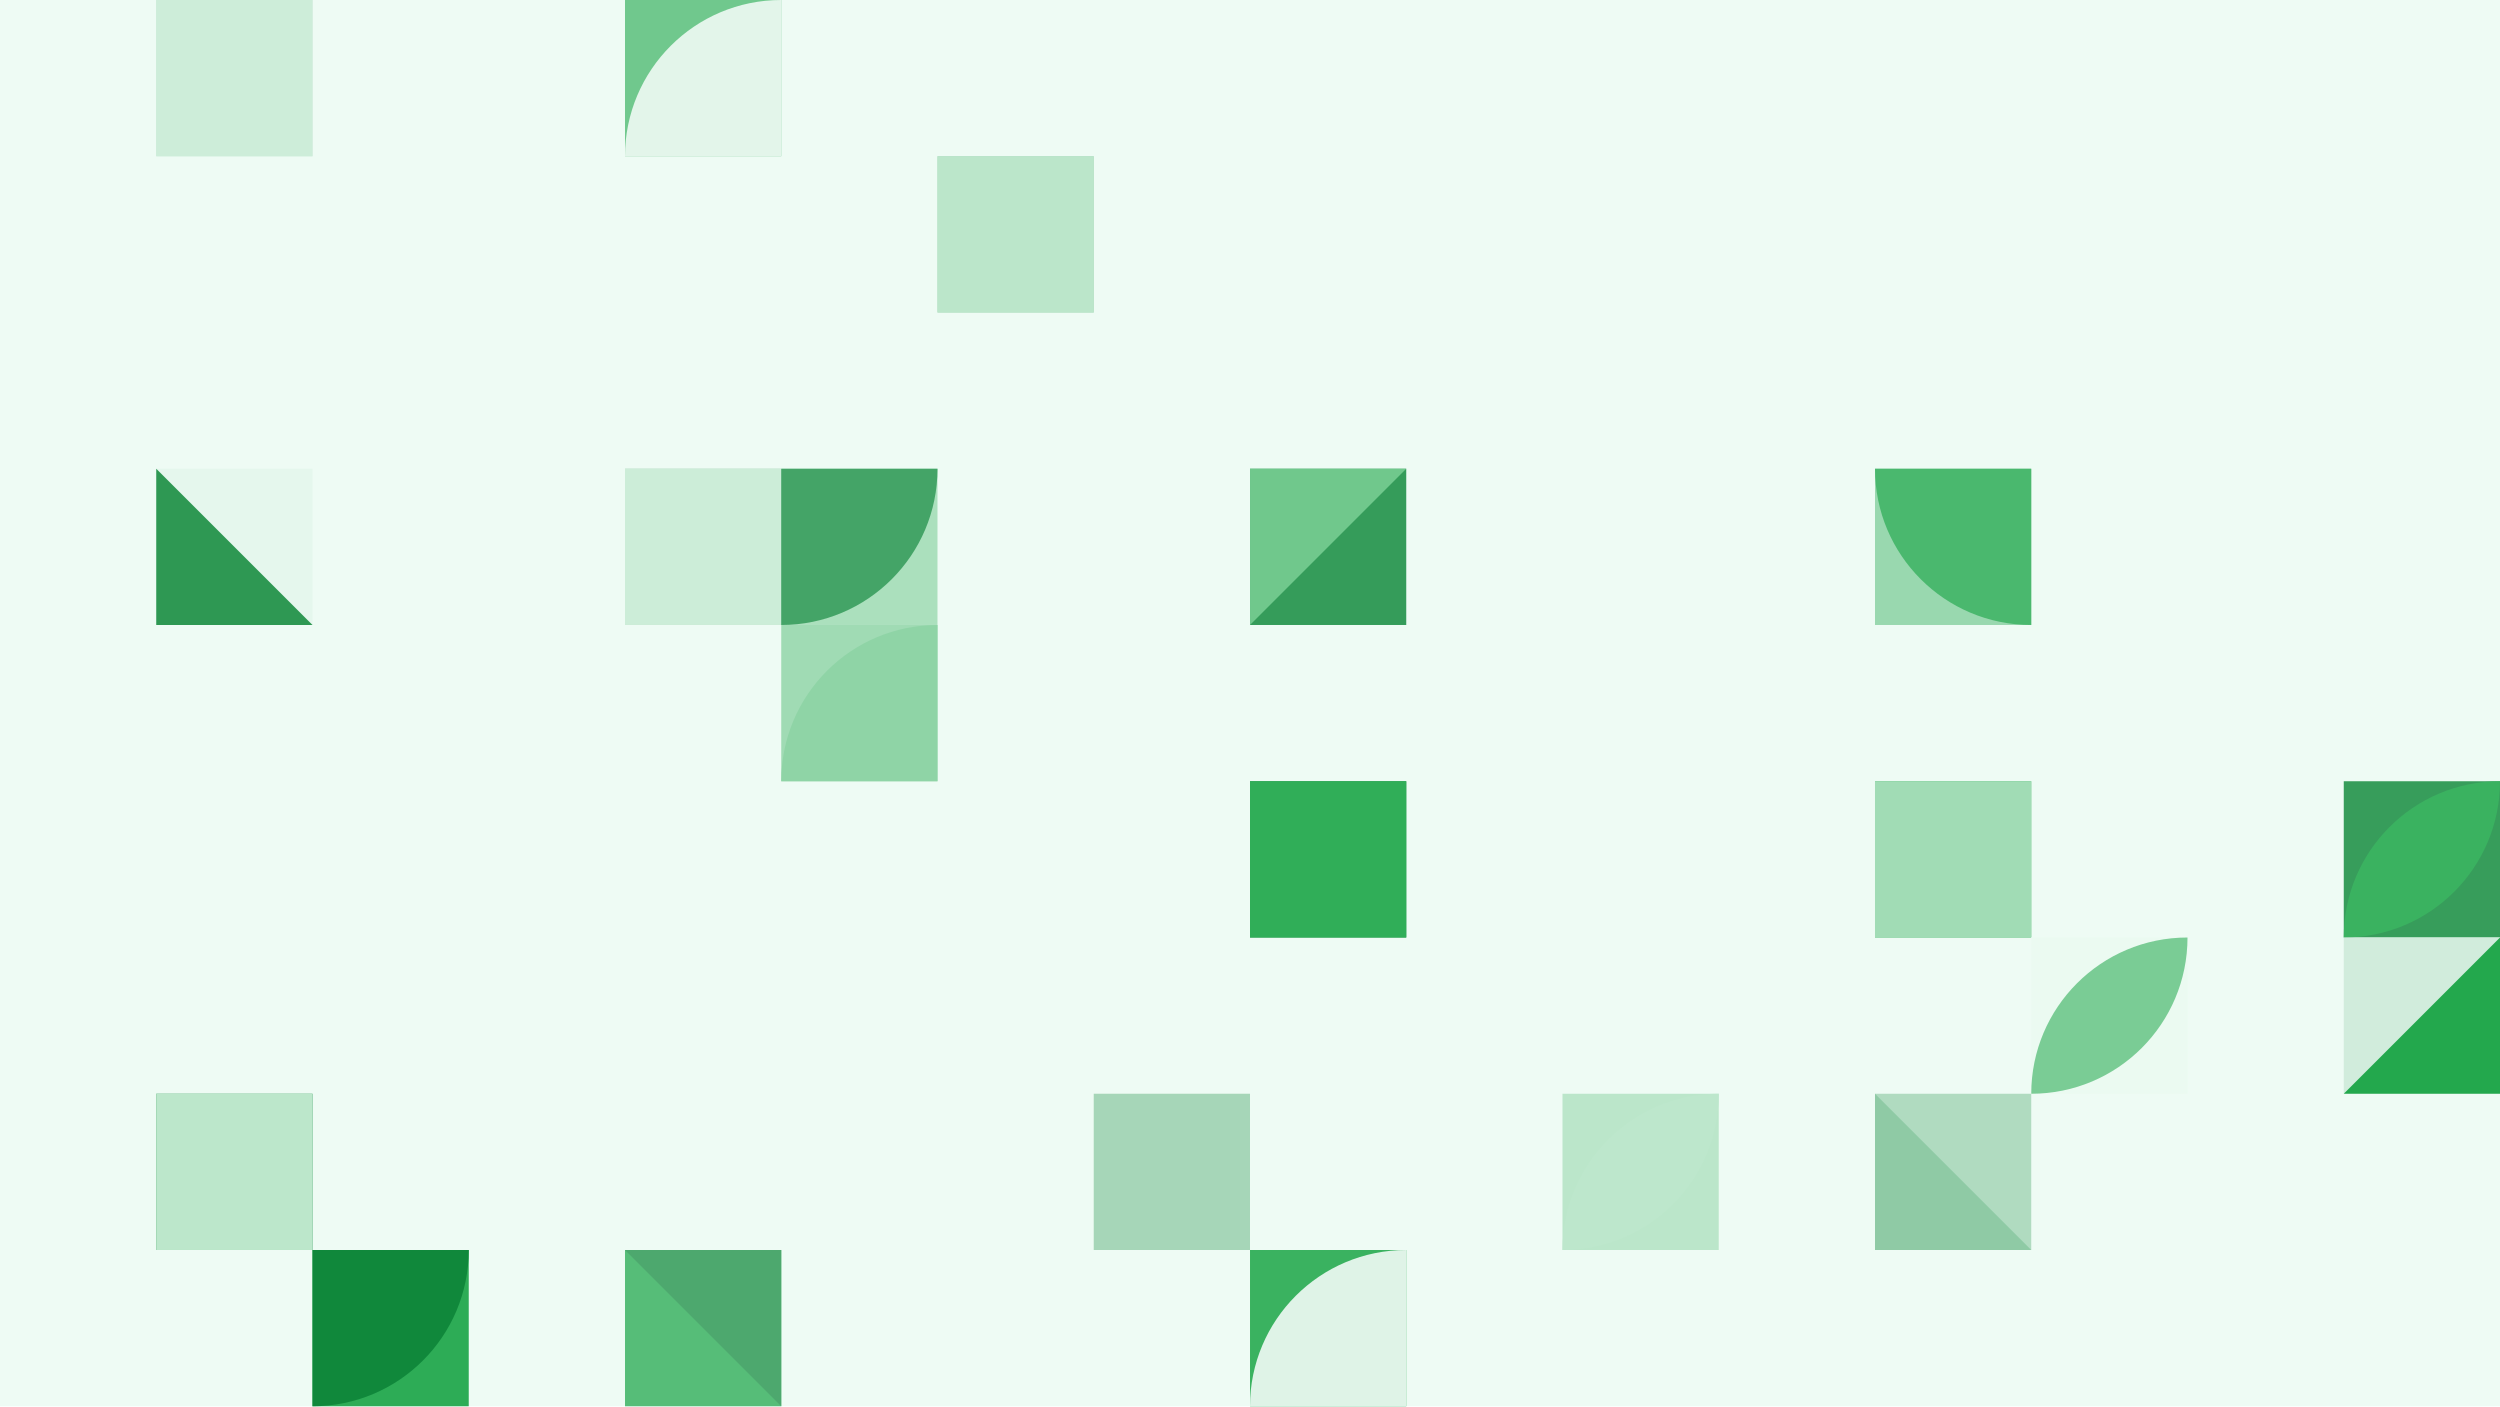
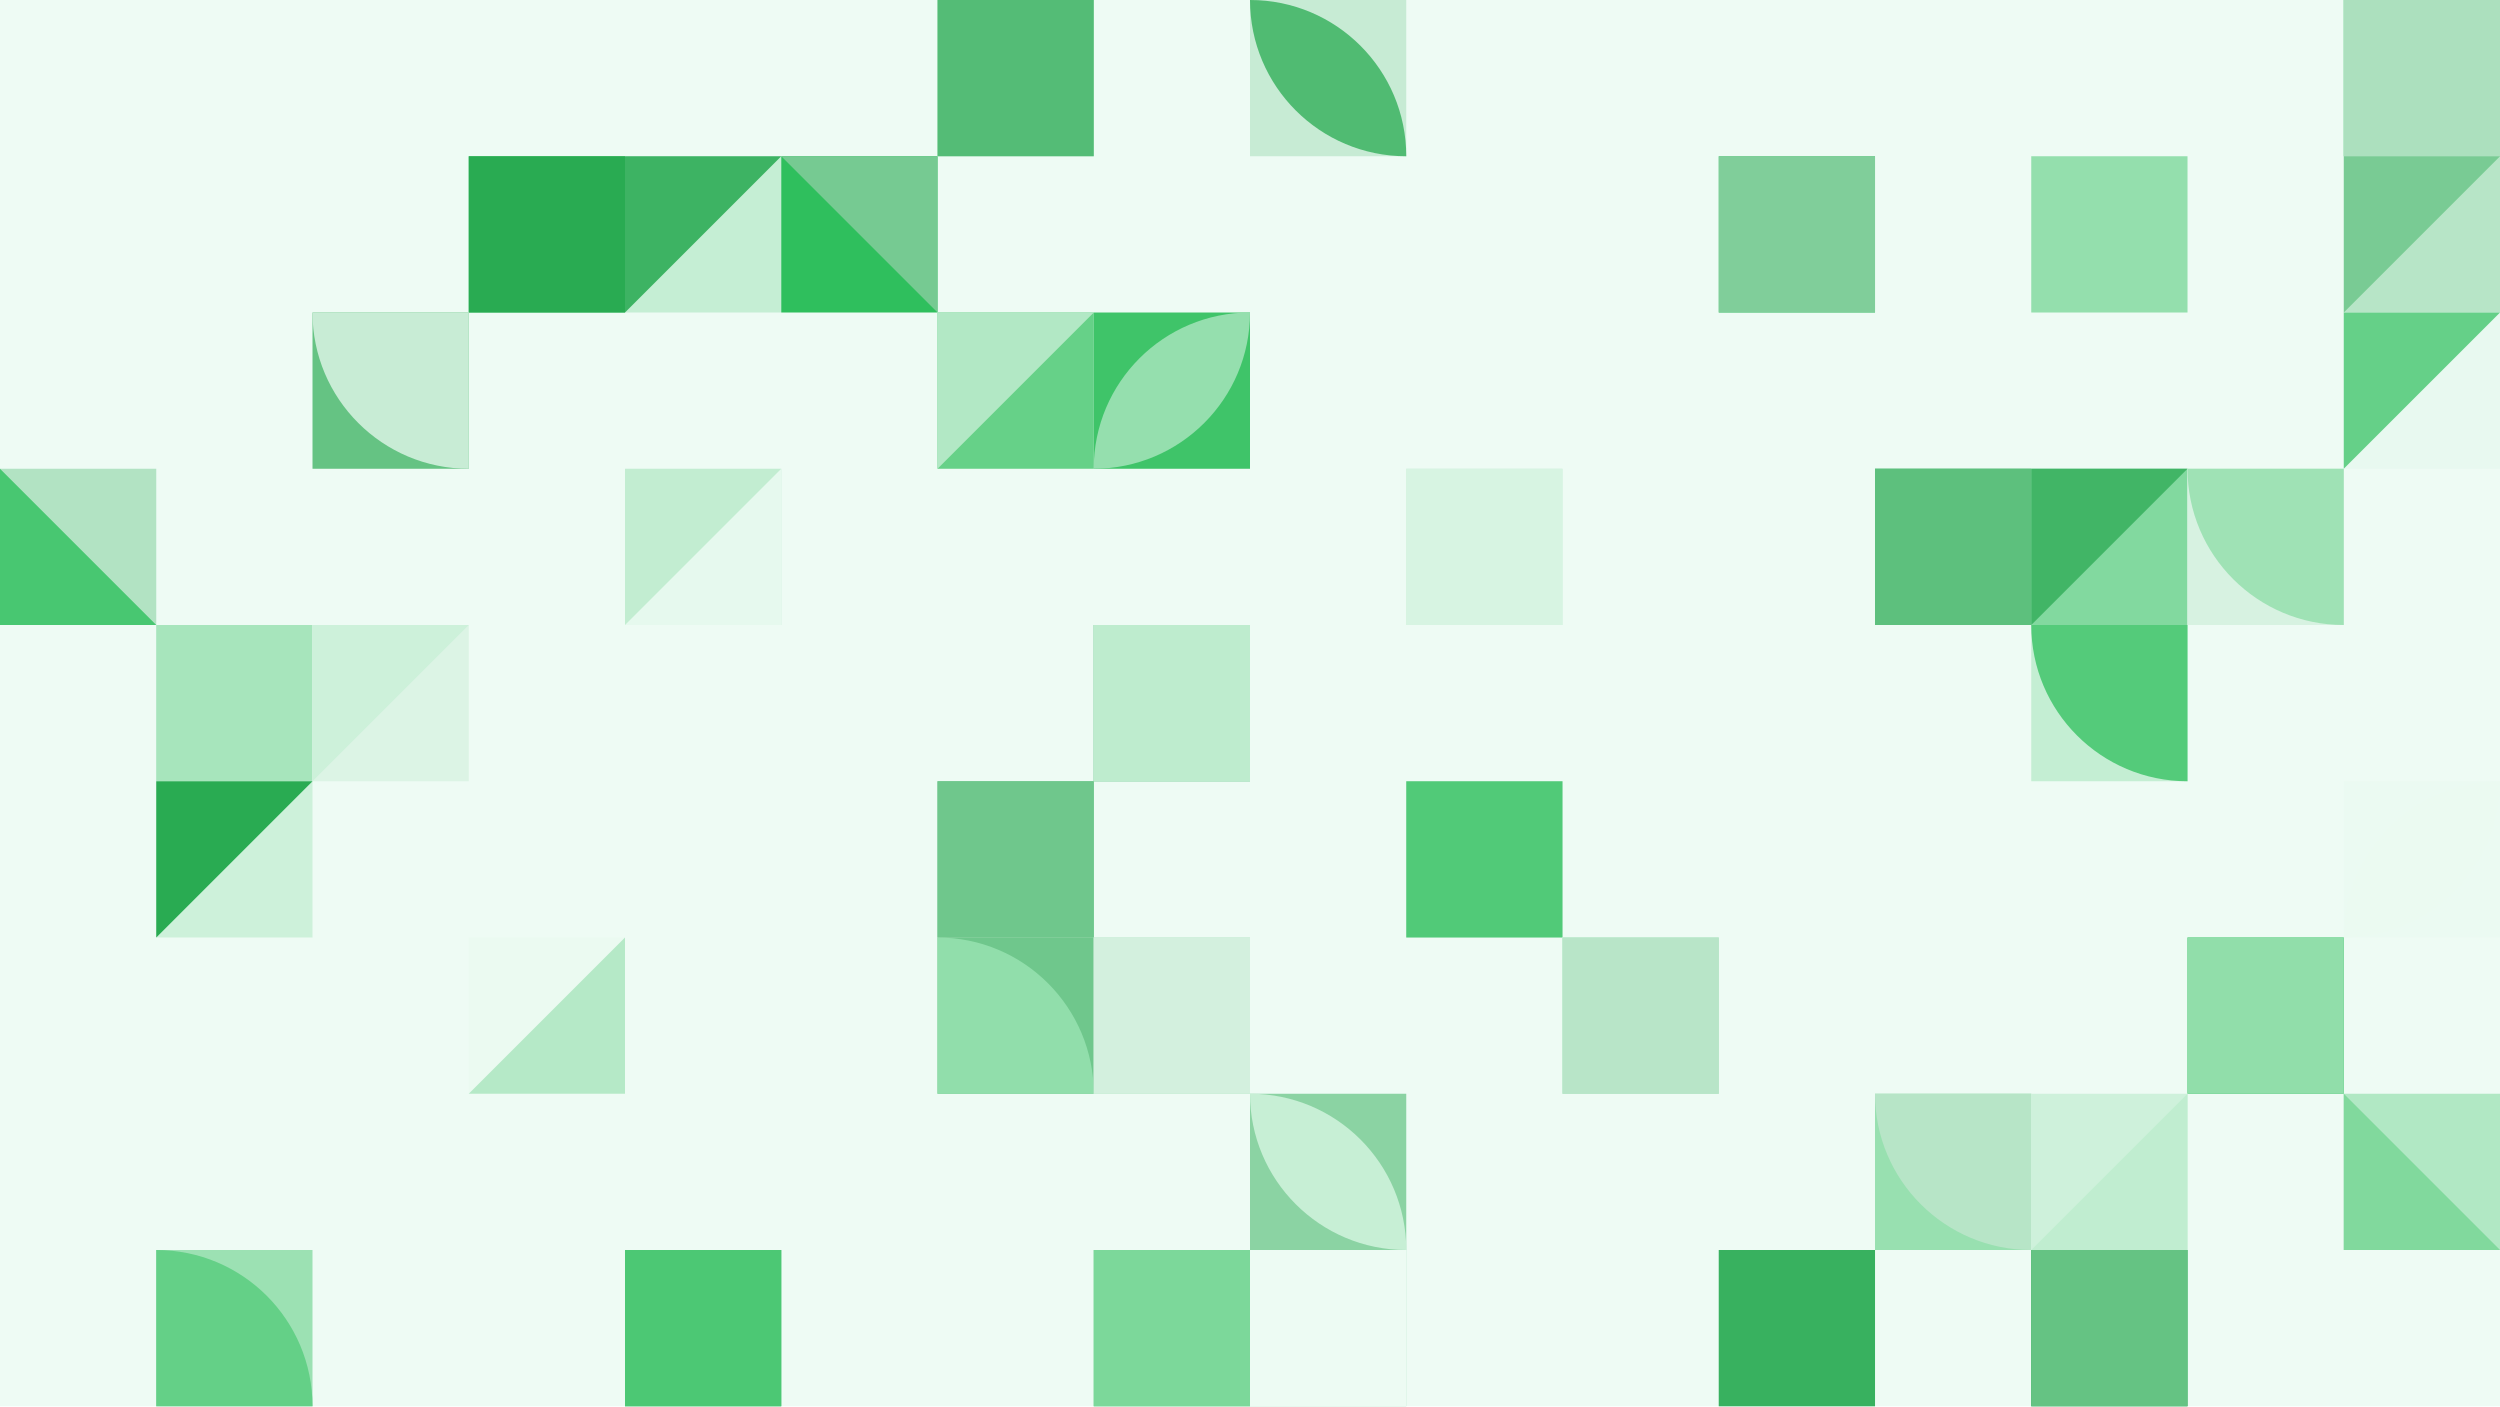
- <svg xmlns="http://www.w3.org/2000/svg" viewBox="0 0 1000 562.5" preserveAspectRatio="xMaxYMax slice">
-   <g transform="scale(0.7580869)">
-     <rect x="0" y="0" width="1319.111" height="742" fill="#eefbf4" />
-     <rect x="82.44" y="0" width="82.44" height="82.44" fill="#cbe9d7" />
-     <rect x="82.44" y="0" width="82.44" height="82.44" fill="#cdedd9" />
-     <rect x="329.78" y="0" width="82.44" height="82.44" fill="#70c88d" />
-     <path d="M 329.78 82.44 A 82.44 82.44 0 0 1  412.22 0 L 412.22 82.44" fill="#e3f5ea" />
-     <rect x="494.67" y="82.44" width="82.44" height="82.44" fill="#a7d6b9" />
-     <rect x="494.67" y="82.44" width="82.44" height="82.44" fill="#bbe6ca" />
-     <rect x="82.44" y="247.33" width="82.44" height="82.44" fill="#e5f7ed" />
-     <polygon points="82.44,247.33 164.88,329.77 82.44,329.77" fill="#2e9853" />
-     <rect x="329.78" y="247.33" width="82.44" height="82.44" fill="#9fd2b2" />
-     <rect x="329.78" y="247.33" width="82.44" height="82.44" fill="#ccedd8" />
-     <rect x="412.22" y="247.33" width="82.44" height="82.44" fill="#abe0bd" />
-     <path d="M 412.22 329.77 A 82.44 82.44 0 0 0 494.66 247.33 L 412.22 247.33" fill="#44a467" />
-     <rect x="659.56" y="247.33" width="82.44" height="82.44" fill="#359c5a" />
-     <polygon points="659.56,247.33 742,247.33 659.56,329.77" fill="#70c88c" />
-     <rect x="989.33" y="247.33" width="82.44" height="82.44" fill="#99d8af" />
-     <path d="M 989.33 247.33 A 82.44 82.44 0 0 0 1071.77 329.77 L 1071.77 247.33" fill="#4ab86e" />
-     <rect x="412.22" y="329.78" width="82.44" height="82.44" fill="#a0dbb4" />
-     <path d="M 412.22 412.22 A 82.44 82.44 0 0 1  494.66 329.78 L 494.66 412.22" fill="#8fd4a6" />
-     <rect x="659.56" y="412.22" width="82.44" height="82.44" fill="#158b3f" />
-     <rect x="659.56" y="412.22" width="82.44" height="82.44" fill="#30ae58" />
-     <rect x="989.33" y="412.22" width="82.44" height="82.44" fill="#48b76c" />
-     <rect x="989.33" y="412.22" width="82.44" height="82.44" fill="#a1dcb5" />
-     <rect x="1236.67" y="412.22" width="82.44" height="82.44" fill="#379d5b" />
-     <path d="M 1236.67 494.66 A 82.44 82.44 0 0 1  1319.11 412.22 L 1236.67 494.66 A 82.44 82.44 0 0 0 1319.11 412.22" fill="#3ab260" />
-     <rect x="1071.78" y="494.67" width="82.44" height="82.44" fill="#ebfaf1" />
-     <path d="M 1071.78 577.11 A 82.44 82.44 0 0 1  1154.22 494.67 L 1071.78 577.11 A 82.44 82.44 0 0 0 1154.22 494.67" fill="#7acc95" />
-     <rect x="1236.67" y="494.67" width="82.44" height="82.44" fill="#d1ecdc" />
-     <polygon points="1319.11,494.67 1319.11,577.11 1236.67,577.11" fill="#23a84d" />
-     <rect x="82.44" y="577.11" width="82.44" height="82.44" fill="#27944e" />
-     <rect x="82.44" y="577.11" width="82.44" height="82.44" fill="#bce7cb" />
-     <rect x="577.11" y="577.11" width="82.44" height="82.44" fill="#e6f8ed" />
-     <rect x="577.11" y="577.11" width="82.44" height="82.44" fill="#a6d6b8" />
-     <rect x="824.44" y="577.11" width="82.44" height="82.44" fill="#bbe6ca" />
-     <path d="M 824.44 659.55 A 82.44 82.44 0 0 1  906.88 577.11 L 824.44 659.55 A 82.44 82.44 0 0 0 906.88 577.11" fill="#bde7cc" />
-     <rect x="989.33" y="577.11" width="82.44" height="82.44" fill="#b0dbc0" />
-     <polygon points="989.33,577.11 1071.77,659.55 989.33,659.55" fill="#8fcaa5" />
-     <rect x="164.89" y="659.56" width="82.44" height="82.44" fill="#2dac56" />
-     <path d="M 164.89 742 A 82.44 82.44 0 0 0 247.33 659.56 L 164.89 659.56" fill="#10883b" />
-     <rect x="329.78" y="659.56" width="82.44" height="82.44" fill="#56bd78" />
-     <polygon points="329.78,659.56 412.22,659.56 412.22,742" fill="#4da86e" />
-     <rect x="659.56" y="659.56" width="82.44" height="82.44" fill="#3ab260" />
-     <path d="M 659.56 742 A 82.44 82.44 0 0 1  742 659.56 L 742 742" fill="#dff3e7" />
+ <svg xmlns="http://www.w3.org/2000/svg" viewBox="0 0 1920 1080.003" preserveAspectRatio="xMaxYMax slice">
+   <g transform="scale(1.367093)">
+     <rect x="0" y="0" width="1404.444" height="790" fill="#eefbf4" />
+     <rect x="526.67" y="0" width="87.78" height="87.78" fill="#bcebcd" />
+     <rect x="526.67" y="0" width="87.78" height="87.78" fill="#54bc76" />
+     <rect x="702.22" y="0" width="87.78" height="87.78" fill="#c7ebd4" />
+     <path d="M 702.22 0 A 87.78 87.78 0 0 1  790 87.78 L 702.22 0 A 87.78 87.78 0 0 0 790 87.78" fill="#50bb72" />
+     <rect x="1316.67" y="0" width="87.78" height="87.78" fill="#36c263" />
+     <rect x="1316.67" y="0" width="87.78" height="87.78" fill="#ace0be" />
+     <rect x="263.33" y="87.78" width="87.78" height="87.78" fill="#4ec975" />
+     <rect x="263.33" y="87.78" width="87.78" height="87.78" fill="#29ab52" />
+     <rect x="351.11" y="87.78" width="87.78" height="87.78" fill="#c5eed4" />
+     <polygon points="351.11,87.78 438.89,87.78 351.11,175.56" fill="#3db363" />
+     <rect x="438.89" y="87.78" width="87.78" height="87.78" fill="#2fbf5d" />
+     <polygon points="438.89,87.78 526.67,87.78 526.67,175.56" fill="#76ca92" />
+     <rect x="965.56" y="87.78" width="87.78" height="87.78" fill="#48c771" />
+     <rect x="965.56" y="87.78" width="87.78" height="87.78" fill="#80ce9a" />
+     <rect x="1141.11" y="87.78" width="87.78" height="87.78" fill="#eafaf1" />
+     <rect x="1141.11" y="87.78" width="87.78" height="87.78" fill="#94dfad" />
+     <rect x="1316.67" y="87.78" width="87.78" height="87.78" fill="#79cb94" />
+     <polygon points="1404.45,87.78 1404.45,175.56 1316.67,175.56" fill="#b7e5c7" />
+     <rect x="175.56" y="175.56" width="87.78" height="87.78" fill="#65c383" />
+     <path d="M 175.56 175.56 A 87.78 87.78 0 0 0 263.34 263.34 L 263.34 175.56" fill="#c8ecd5" />
+     <rect x="526.67" y="175.56" width="87.78" height="87.78" fill="#66d188" />
+     <polygon points="526.67,175.56 614.45,175.56 526.67,263.34" fill="#b2e8c5" />
+     <rect x="614.44" y="175.56" width="87.78" height="87.78" fill="#3fc469" />
+     <path d="M 614.44 263.34 A 87.78 87.78 0 0 1  702.22 175.56 L 614.44 263.34 A 87.78 87.78 0 0 0 702.22 175.56" fill="#95dfae" />
+     <rect x="1316.67" y="175.56" width="87.78" height="87.78" fill="#e8f9f0" />
+     <polygon points="1316.67,175.56 1404.45,175.56 1316.67,263.34" fill="#65d088" />
+     <rect x="0" y="263.33" width="87.78" height="87.78" fill="#b2e3c3" />
+     <polygon points="0,263.33 87.78,351.11 0,351.11" fill="#48c771" />
+     <rect x="351.11" y="263.33" width="87.78" height="87.78" fill="#c2edd1" />
+     <polygon points="438.89,263.33 438.89,351.11 351.11,351.11" fill="#e6f9ee" />
+     <rect x="790" y="263.33" width="87.78" height="87.78" fill="#cff1db" />
+     <rect x="790" y="263.33" width="87.78" height="87.78" fill="#d7f4e2" />
+     <rect x="1053.33" y="263.33" width="87.78" height="87.78" fill="#22a84d" />
+     <rect x="1053.33" y="263.33" width="87.78" height="87.78" fill="#5dc07d" />
+     <rect x="1141.11" y="263.33" width="87.78" height="87.78" fill="#82d99f" />
+     <polygon points="1141.11,263.33 1228.89,263.33 1141.11,351.11" fill="#41b566" />
+     <rect x="1228.89" y="263.33" width="87.78" height="87.78" fill="#d7f2e1" />
+     <path d="M 1228.89 263.33 A 87.78 87.78 0 0 0 1316.67 351.11 L 1316.67 263.33" fill="#9fe2b5" />
+     <rect x="87.78" y="351.11" width="87.78" height="87.78" fill="#d7f2e1" />
+     <rect x="87.78" y="351.11" width="87.78" height="87.78" fill="#a7e5bc" />
+     <rect x="175.56" y="351.11" width="87.78" height="87.78" fill="#dcf4e5" />
+     <polygon points="175.56,351.11 263.34,351.11 175.56,438.89" fill="#cdf1da" />
+     <rect x="614.44" y="351.11" width="87.78" height="87.78" fill="#2dac55" />
+     <rect x="614.44" y="351.11" width="87.78" height="87.78" fill="#beecce" />
+     <rect x="1141.11" y="351.11" width="87.78" height="87.78" fill="#c4eed3" />
+     <path d="M 1141.11 351.11 A 87.78 87.78 0 0 0 1228.89 438.89 L 1228.89 351.11" fill="#54cb7a" />
+     <rect x="87.78" y="438.89" width="87.78" height="87.78" fill="#cdf1da" />
+     <polygon points="87.78,438.89 175.56,438.89 87.78,526.67" fill="#29ab52" />
+     <rect x="526.67" y="438.89" width="87.78" height="87.78" fill="#71c88e" />
+     <rect x="526.67" y="438.89" width="87.78" height="87.78" fill="#6fc78c" />
+     <rect x="790" y="438.89" width="87.78" height="87.78" fill="#dbf3e4" />
+     <rect x="790" y="438.89" width="87.78" height="87.78" fill="#51ca78" />
+     <rect x="1316.67" y="438.89" width="87.78" height="87.78" fill="#ebfaf2" />
+     <path d="M 1316.67 526.67 A 87.78 87.78 0 0 1  1404.45 438.89 L 1316.67 526.67 A 87.78 87.78 0 0 0 1404.45 438.89" fill="#ebfaf1" />
+     <rect x="263.33" y="526.67" width="87.78" height="87.78" fill="#ebfaf1" />
+     <polygon points="351.11,526.67 351.11,614.45 263.33,614.45" fill="#b5e9c7" />
+     <rect x="526.67" y="526.67" width="87.78" height="87.78" fill="#6fc78c" />
+     <path d="M 526.67 526.67 A 87.78 87.78 0 0 1 614.45 614.45 L 526.67 614.45" fill="#91deab" />
+     <rect x="614.44" y="526.67" width="87.78" height="87.78" fill="#b2e3c3" />
+     <rect x="614.44" y="526.67" width="87.78" height="87.78" fill="#d3f0de" />
+     <rect x="877.78" y="526.67" width="87.78" height="87.78" fill="#aae6bf" />
+     <rect x="877.78" y="526.67" width="87.78" height="87.78" fill="#b8e5c8" />
+     <rect x="1228.89" y="526.67" width="87.78" height="87.78" fill="#31c05f" />
+     <rect x="1228.89" y="526.67" width="87.78" height="87.78" fill="#91deaa" />
+     <rect x="702.22" y="614.44" width="87.78" height="87.78" fill="#8bd3a3" />
+     <path d="M 702.22 614.44 A 87.78 87.78 0 0 1  790 702.22 L 702.22 614.44 A 87.78 87.78 0 0 0 790 702.22" fill="#c7efd5" />
+     <rect x="1053.33" y="614.44" width="87.78" height="87.78" fill="#98e0b0" />
+     <path d="M 1053.33 614.44 A 87.78 87.78 0 0 0 1141.11 702.22 L 1141.11 614.44" fill="#b7e5c7" />
+     <rect x="1141.11" y="614.44" width="87.78" height="87.78" fill="#cef1db" />
+     <polygon points="1228.89,614.44 1228.89,702.22 1141.11,702.22" fill="#c0edd0" />
+     <rect x="1316.67" y="614.44" width="87.78" height="87.78" fill="#b1e8c4" />
+     <polygon points="1316.67,614.44 1404.45,702.22 1316.67,702.22" fill="#81d99d" />
+     <rect x="87.78" y="702.22" width="87.78" height="87.78" fill="#9ce1b3" />
+     <path d="M 87.78 702.22 A 87.78 87.78 0 0 1 175.56 790 L 87.78 790" fill="#64d087" />
+     <rect x="351.11" y="702.22" width="87.78" height="87.78" fill="#4fc976" />
+     <rect x="351.11" y="702.22" width="87.78" height="87.78" fill="#4cc874" />
+     <rect x="614.44" y="702.22" width="87.78" height="87.78" fill="#69d18a" />
+     <rect x="614.44" y="702.22" width="87.78" height="87.78" fill="#7cd89a" />
+     <rect x="702.22" y="702.22" width="87.78" height="87.78" fill="#afe1c0" />
+     <rect x="702.22" y="702.22" width="87.78" height="87.78" fill="#edfbf3" />
+     <rect x="965.56" y="702.22" width="87.78" height="87.78" fill="#cdeed9" />
+     <rect x="965.56" y="702.22" width="87.78" height="87.78" fill="#38b15f" />
+     <rect x="1141.11" y="702.22" width="87.78" height="87.78" fill="#1ca548" />
+     <rect x="1141.11" y="702.22" width="87.78" height="87.78" fill="#65c383" />
  </g>
</svg>
